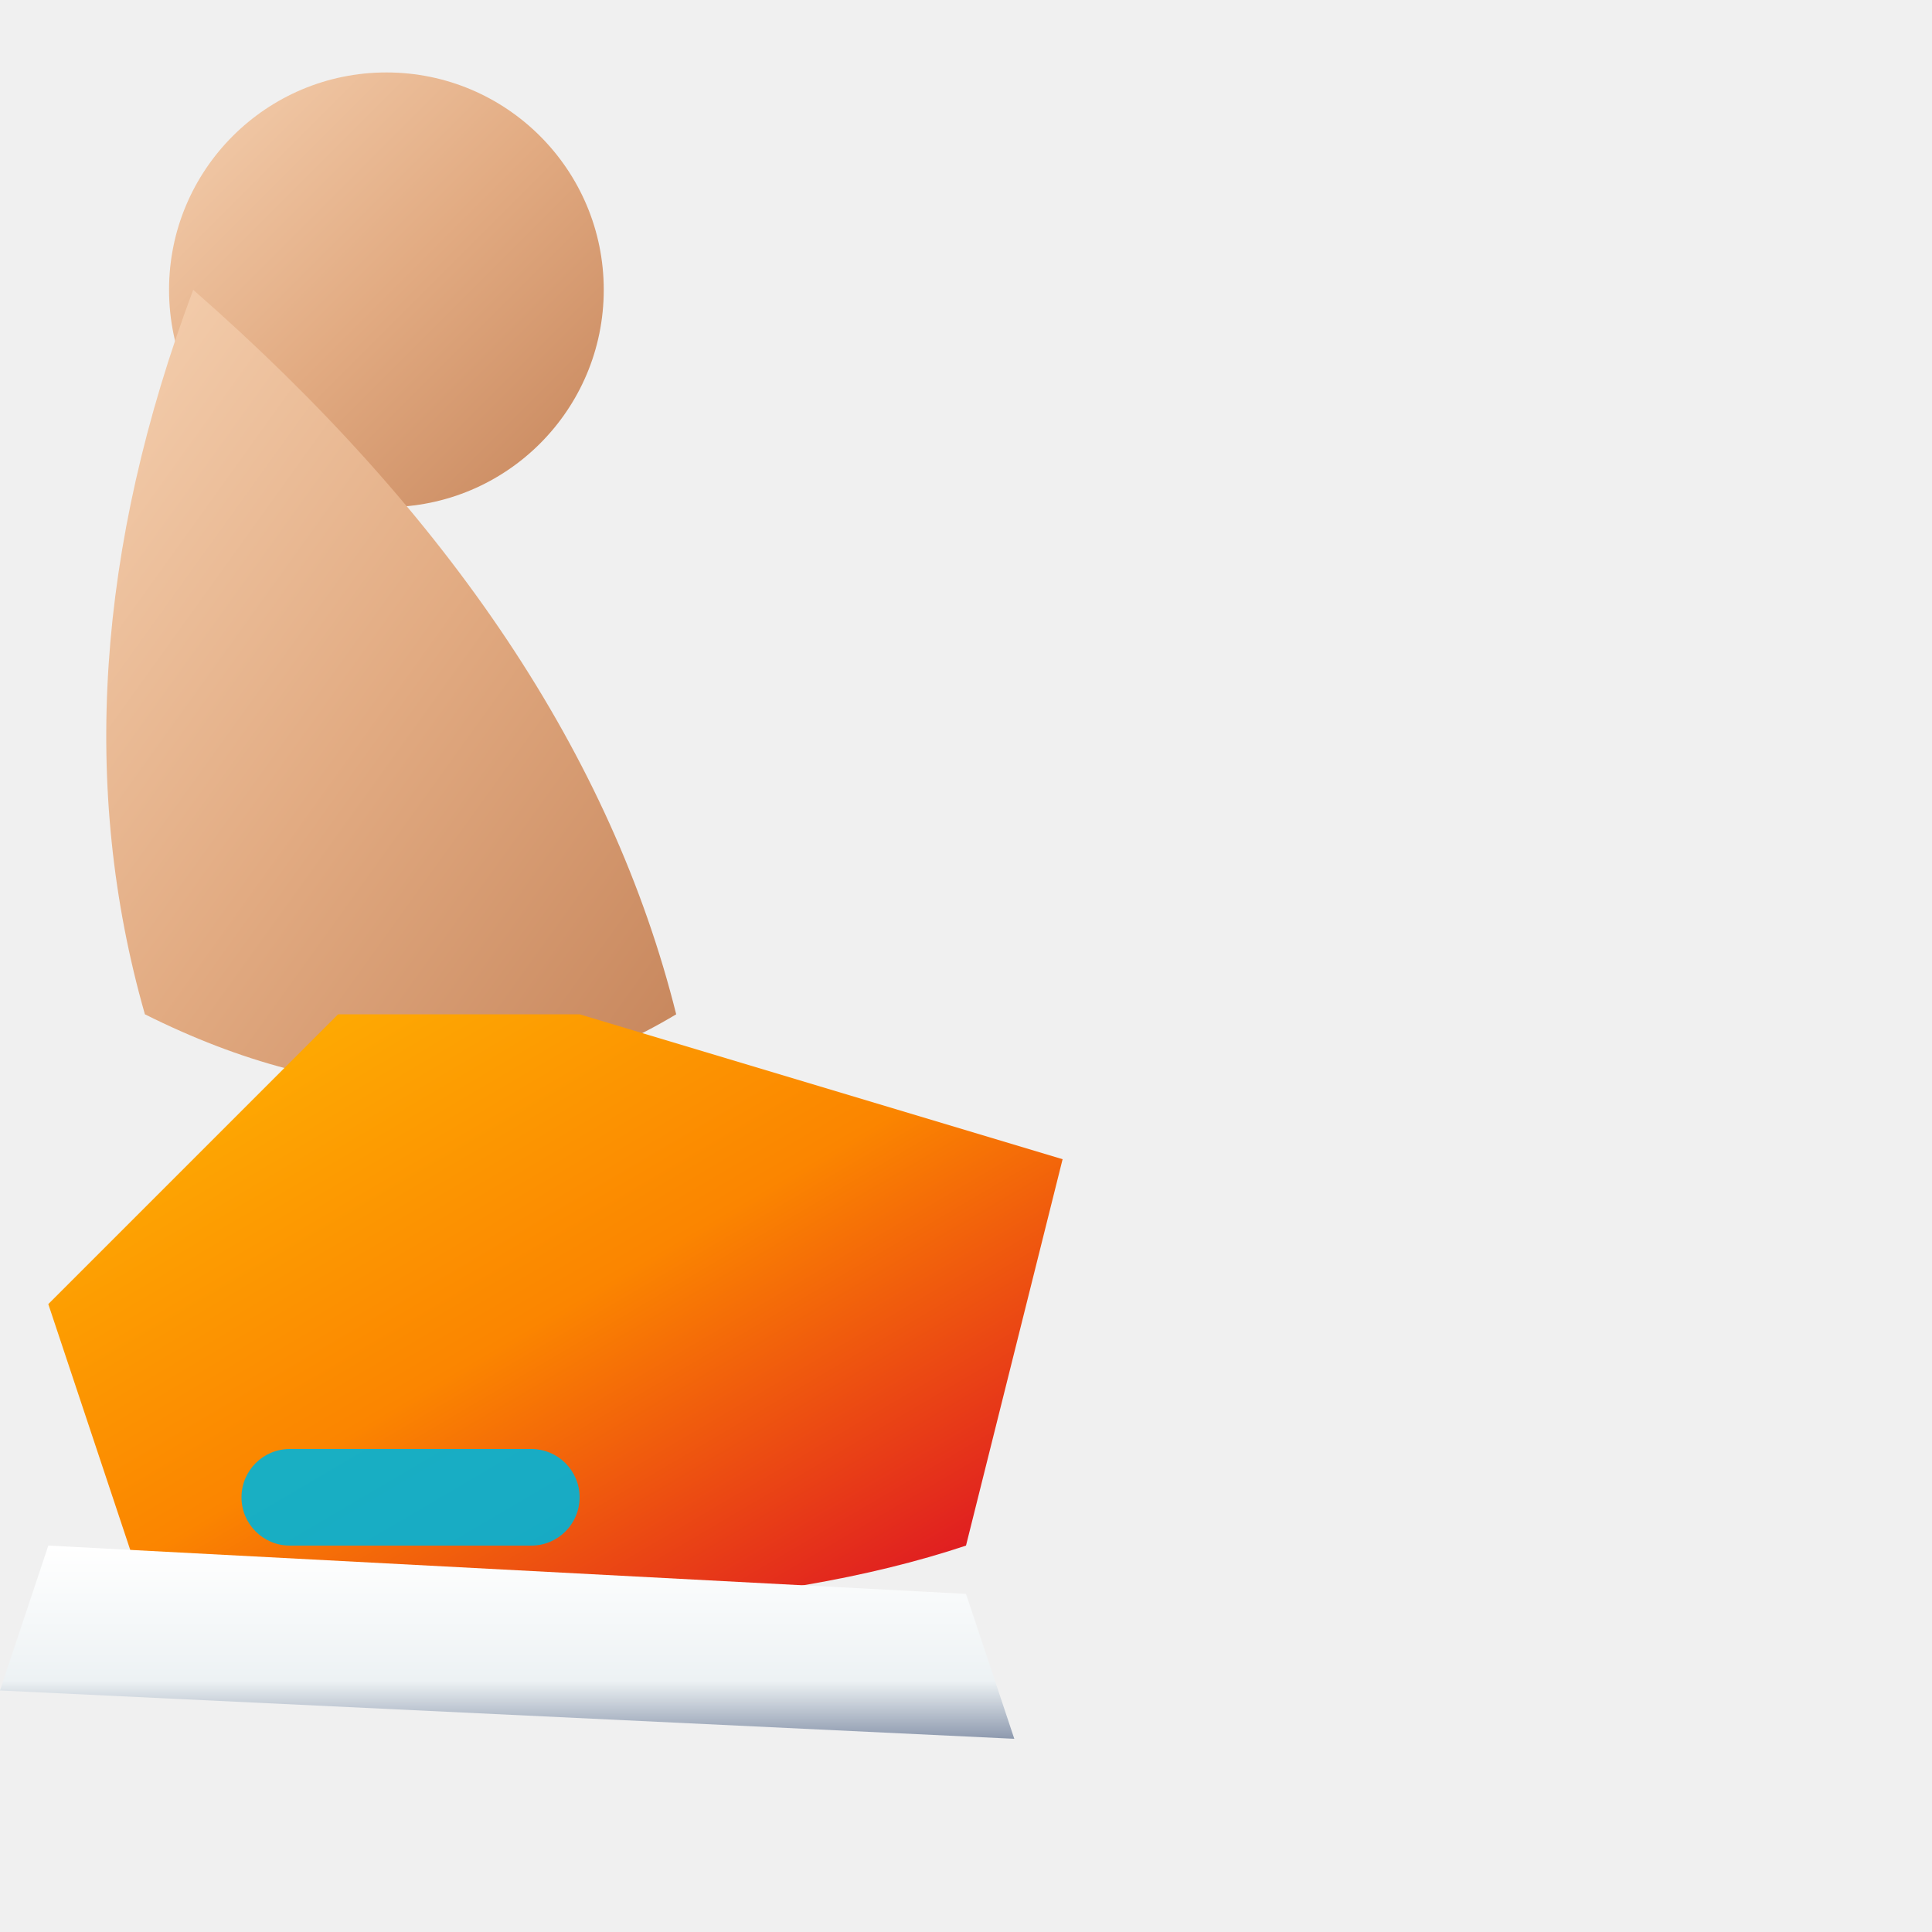
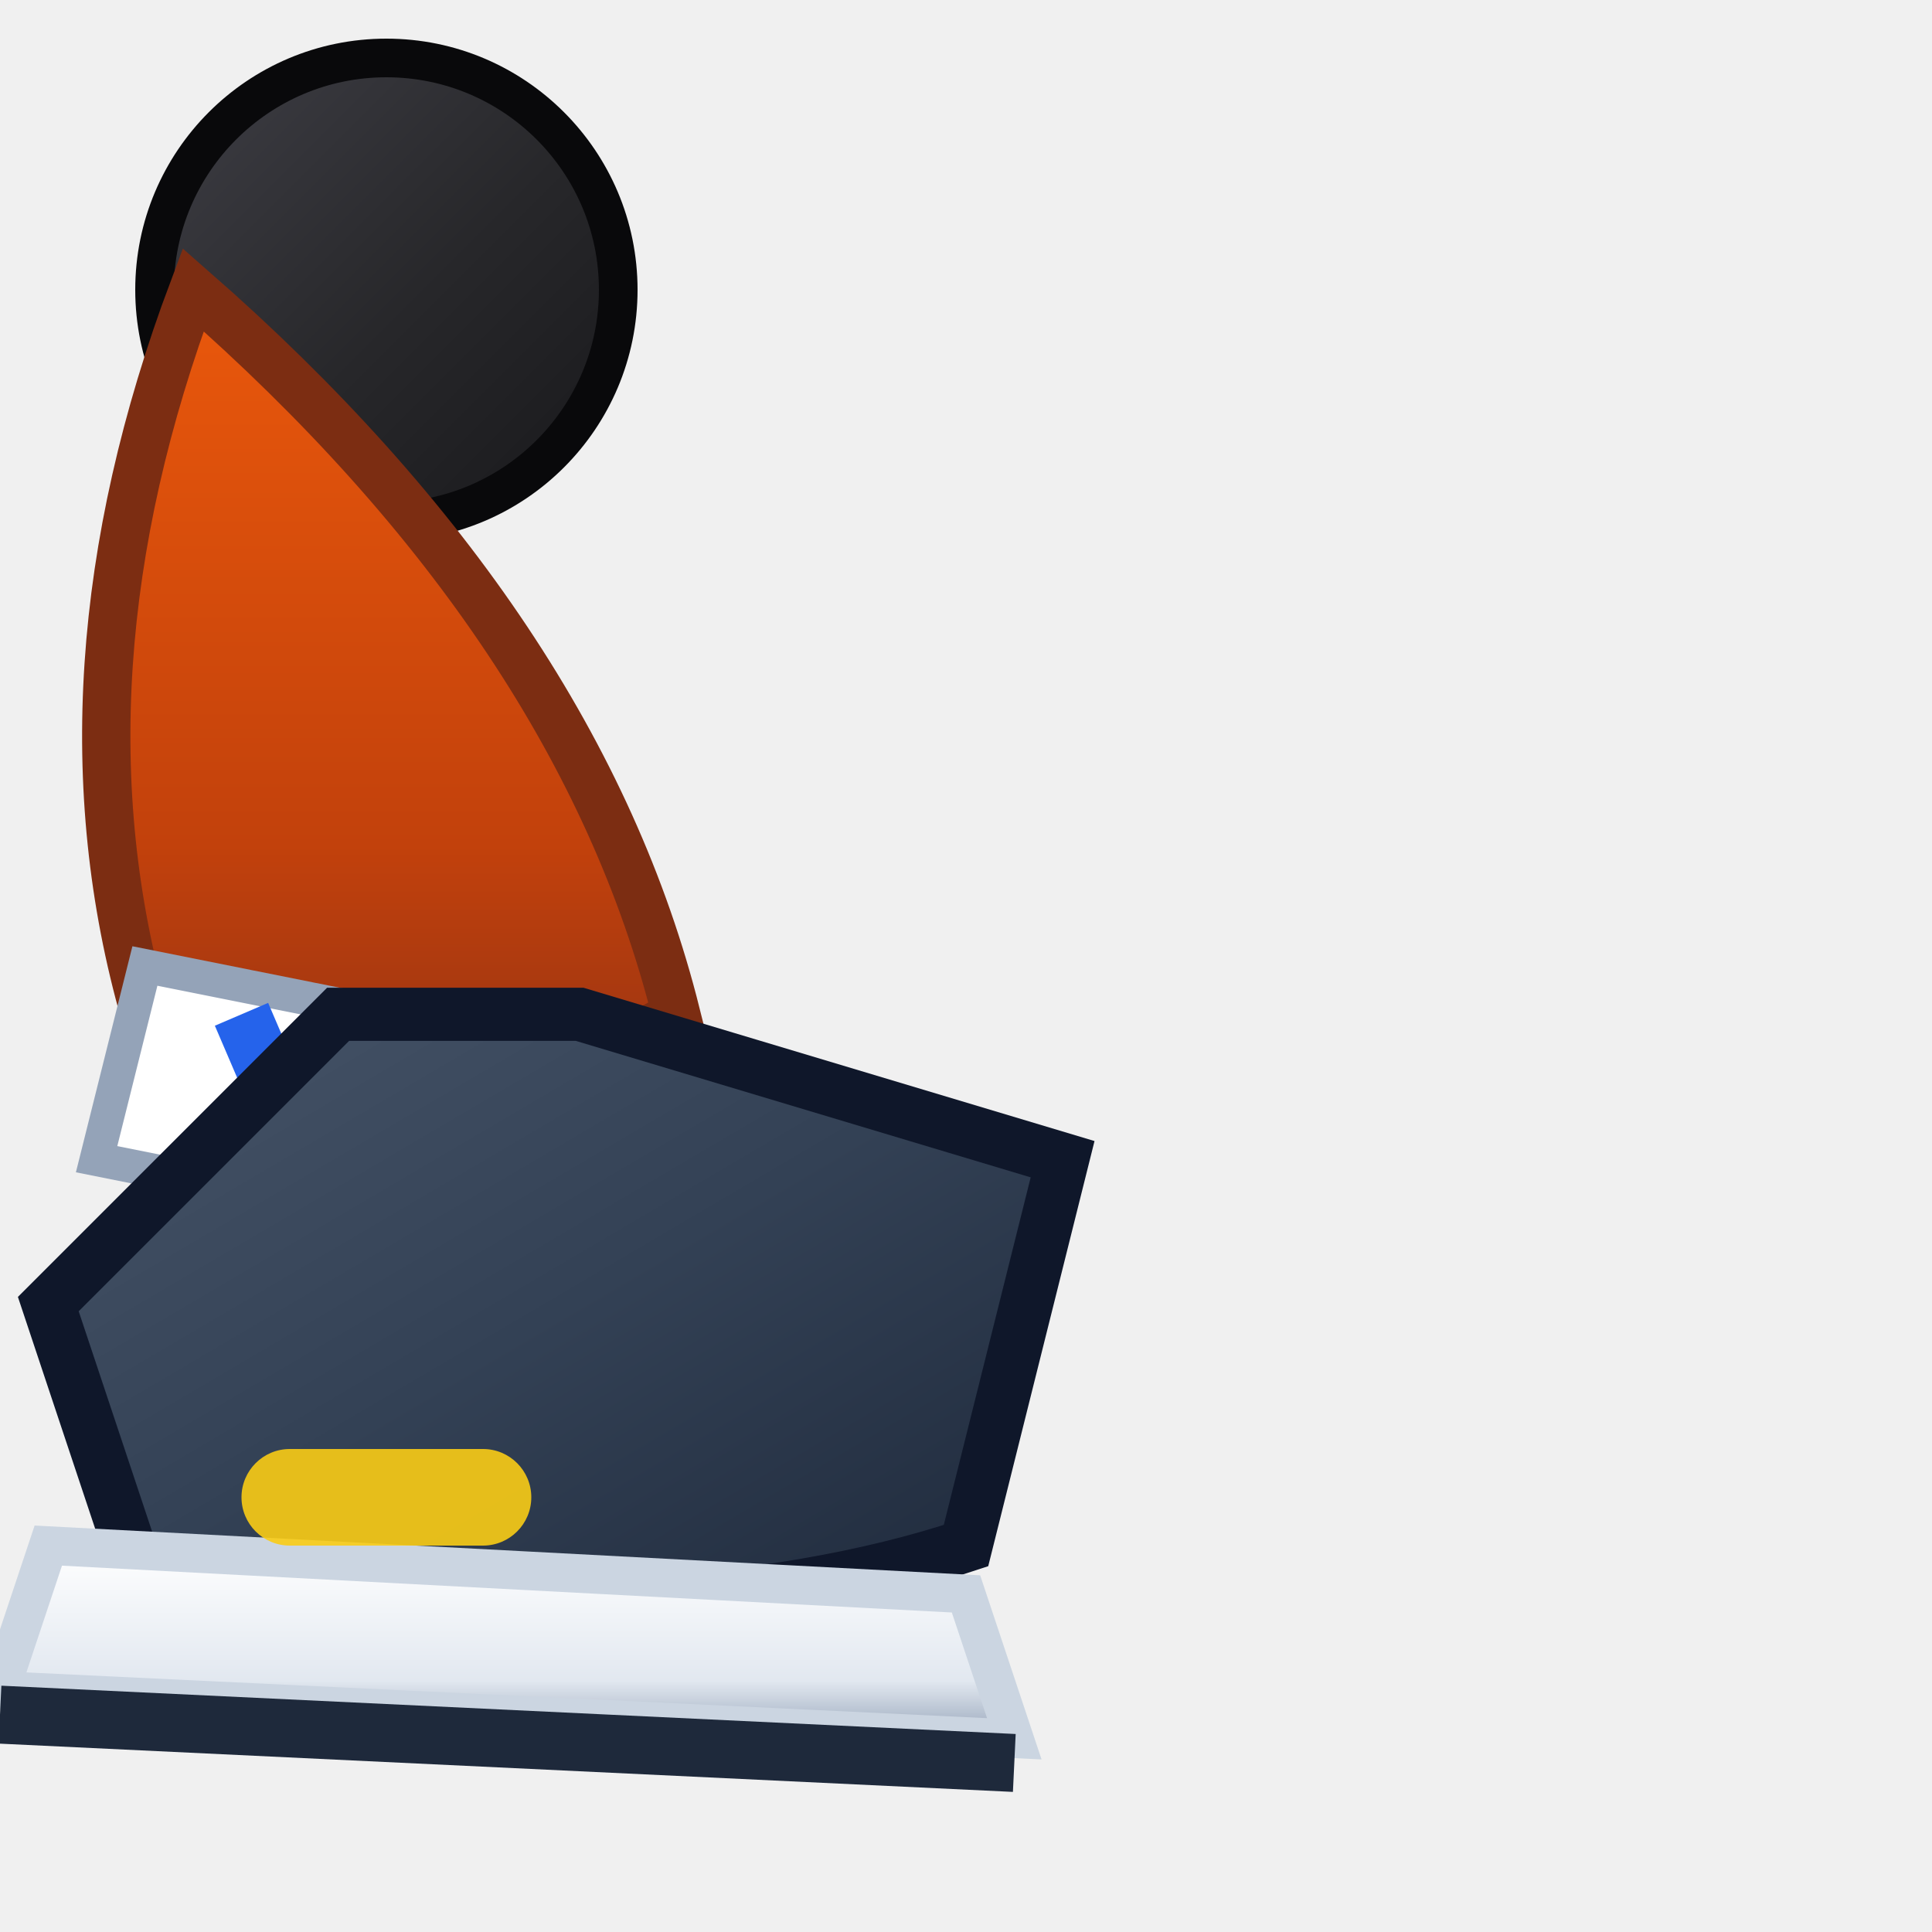
<svg xmlns="http://www.w3.org/2000/svg" viewBox="0 0 40 40" width="40" height="40">
  <defs>
    <linearGradient id="skinBase" x1="0%" y1="0%" x2="100%" y2="100%">
-       <stop offset="0%" stop-color="#f5d0b0" />
-       <stop offset="50%" stop-color="#e2ab82" />
-       <stop offset="100%" stop-color="#c6855b" />
+       <stop offset="0%" stop-color="#fed7aa" />
+       <stop offset="40%" stop-color="#fb923c" />
+       <stop offset="85%" stop-color="#ea580c" />
+       <stop offset="100%" stop-color="#c2410c" />
    </linearGradient>
    <linearGradient id="skinShadow" x1="0%" y1="0%" x2="0%" y2="100%">
-       <stop offset="0%" stop-color="#d4976c" />
-       <stop offset="100%" stop-color="#a8653e" />
+       <stop offset="0%" stop-color="#ea580c" />
+       <stop offset="70%" stop-color="#c2410c" />
+       <stop offset="100%" stop-color="#9a3412" />
    </linearGradient>
-     <linearGradient id="jerseyRed" x1="0%" y1="0%" x2="100%" y2="100%">
-       <stop offset="0%" stop-color="#f94144" />
-       <stop offset="45%" stop-color="#d90429" />
-       <stop offset="100%" stop-color="#900c27" />
+     <linearGradient id="skinHighlight" x1="0%" y1="0%" x2="100%" y2="0%">
+       <stop offset="0%" stop-color="#ffedd5" stop-opacity="0.8" />
+       <stop offset="100%" stop-color="#fed7aa" stop-opacity="0.1" />
+     </linearGradient>
+     <linearGradient id="jerseyBlue" x1="0%" y1="0%" x2="100%" y2="100%">
+       <stop offset="0%" stop-color="#3b82f6" />
+       <stop offset="45%" stop-color="#1d4ed8" />
+       <stop offset="100%" stop-color="#1e3a8a" />
    </linearGradient>
    <linearGradient id="jerseyFold" x1="0%" y1="0%" x2="100%" y2="0%">
-       <stop offset="0%" stop-color="#900c27" stop-opacity="0.6" />
-       <stop offset="50%" stop-color="#d90429" stop-opacity="0" />
-       <stop offset="100%" stop-color="#ff758f" stop-opacity="0.3" />
+       <stop offset="0%" stop-color="#1e3a8a" stop-opacity="0.7" />
+       <stop offset="50%" stop-color="#1d4ed8" stop-opacity="0" />
+       <stop offset="100%" stop-color="#60a5fa" stop-opacity="0.4" />
    </linearGradient>
-     <linearGradient id="shortsDark" x1="0%" y1="0%" x2="100%" y2="100%">
-       <stop offset="0%" stop-color="#2b2d42" />
-       <stop offset="60%" stop-color="#1b1c29" />
-       <stop offset="100%" stop-color="#0e0f17" />
+     <linearGradient id="goldTrim" x1="0%" y1="0%" x2="100%" y2="0%">
+       <stop offset="0%" stop-color="#fef08a" />
+       <stop offset="35%" stop-color="#facc15" />
+       <stop offset="80%" stop-color="#eab308" />
+       <stop offset="100%" stop-color="#ca8a04" />
+     </linearGradient>
+     <linearGradient id="hairDark" x1="0%" y1="100%" x2="0%" y2="0%">
+       <stop offset="0%" stop-color="#1c1917" />
+       <stop offset="60%" stop-color="#292524" />
+       <stop offset="100%" stop-color="#44403c" />
+     </linearGradient>
+     <linearGradient id="sweatbandWhite" x1="0%" y1="0%" x2="0%" y2="100%">
+       <stop offset="0%" stop-color="#ffffff" />
+       <stop offset="65%" stop-color="#f1f5f9" />
+       <stop offset="100%" stop-color="#cbd5e1" />
+     </linearGradient>
+     <linearGradient id="sweatDrop" x1="0%" y1="0%" x2="100%" y2="100%">
+       <stop offset="0%" stop-color="#ffffff" stop-opacity="0.95" />
+       <stop offset="50%" stop-color="#bae6fd" stop-opacity="0.85" />
+       <stop offset="100%" stop-color="#38bdf8" stop-opacity="0.7" />
+     </linearGradient>
+     <linearGradient id="gearBlack" x1="0%" y1="0%" x2="100%" y2="100%">
+       <stop offset="0%" stop-color="#3f3f46" />
+       <stop offset="55%" stop-color="#27272a" />
+       <stop offset="100%" stop-color="#18181b" />
    </linearGradient>
    <linearGradient id="sneakerUpper" x1="0%" y1="0%" x2="100%" y2="100%">
-       <stop offset="0%" stop-color="#ffb703" />
-       <stop offset="50%" stop-color="#fb8500" />
-       <stop offset="100%" stop-color="#d90429" />
+       <stop offset="0%" stop-color="#475569" />
+       <stop offset="50%" stop-color="#334155" />
+       <stop offset="100%" stop-color="#1e293b" />
    </linearGradient>
    <linearGradient id="soleWhite" x1="0%" y1="0%" x2="0%" y2="100%">
      <stop offset="0%" stop-color="#ffffff" />
-       <stop offset="70%" stop-color="#edf2f4" />
-       <stop offset="100%" stop-color="#8d99ae" />
-     </linearGradient>
-     <linearGradient id="compressionSleeve" x1="0%" y1="0%" x2="100%" y2="0%">
-       <stop offset="0%" stop-color="#1a1c23" />
-       <stop offset="50%" stop-color="#323644" />
-       <stop offset="100%" stop-color="#14151b" />
-     </linearGradient>
-     <linearGradient id="goldTrim" x1="0%" y1="0%" x2="100%" y2="0%">
-       <stop offset="0%" stop-color="#ffd166" />
-       <stop offset="100%" stop-color="#f77f00" />
-     </linearGradient>
-     <linearGradient id="hairFade" x1="0%" y1="100%" x2="0%" y2="0%">
-       <stop offset="0%" stop-color="#1b1a20" />
-       <stop offset="70%" stop-color="#100f14" />
-       <stop offset="100%" stop-color="#2a2734" />
+       <stop offset="70%" stop-color="#e2e8f0" />
+       <stop offset="100%" stop-color="#94a3b8" />
    </linearGradient>
  </defs>
-   <circle cx="8" cy="6" r="4.5" fill="url(#skinBase)" />
-   <path d="M 4 6 Q 12 13 14 21 Q 9 24 3 21 Q 1 14 4 6 Z" fill="url(#skinBase)" />
-   <path d="M 12 21 L 22 24 L 20 32 Q 14 34 3 33 L 1 27 L 7 21 Z" fill="url(#sneakerUpper)" />
-   <path d="M 1 32 L 20 33 L 21 36 L 0 35 Z" fill="url(#soleWhite)" />
-   <rect x="5" y="30" width="7" height="2" rx="1" fill="#00b4d8" opacity="0.9" />
+   <circle cx="8" cy="6" r="4.8" fill="url(#gearBlack)" stroke="#09090b" stroke-width="0.8" />
+   <path d="M 4 6 Q 12 13 14 21 Q 9 24 3 21 Q 1 14 4 6 Z" fill="url(#skinShadow)" stroke="#7c2d12" stroke-width="1" />
+   <path d="M 3 20 L 13 22 L 12 26 L 2 24 Z" fill="#ffffff" stroke="#94a3b8" stroke-width="0.7" />
+   <line x1="5" y1="21" x2="6.5" y2="24.5" stroke="#2563eb" stroke-width="1.2" />
+   <line x1="8" y1="21.5" x2="9.5" y2="25" stroke="#2563eb" stroke-width="1.2" />
+   <path d="M 12 21 L 22 24 L 20 32 Q 14 34 3 33 L 1 27 L 7 21 Z" fill="url(#sneakerUpper)" stroke="#0f172a" stroke-width="1.1" />
+   <path d="M 1 32 L 20 33 L 21 36 L 0 35 Z" fill="url(#soleWhite)" stroke="#cbd5e1" stroke-width="0.8" />
+   <line x1="0" y1="35.5" x2="21" y2="36.5" stroke="#1e293b" stroke-width="1.2" />
+   <rect x="5" y="30" width="6" height="2" rx="1" fill="#facc15" opacity="0.9" />
</svg>
